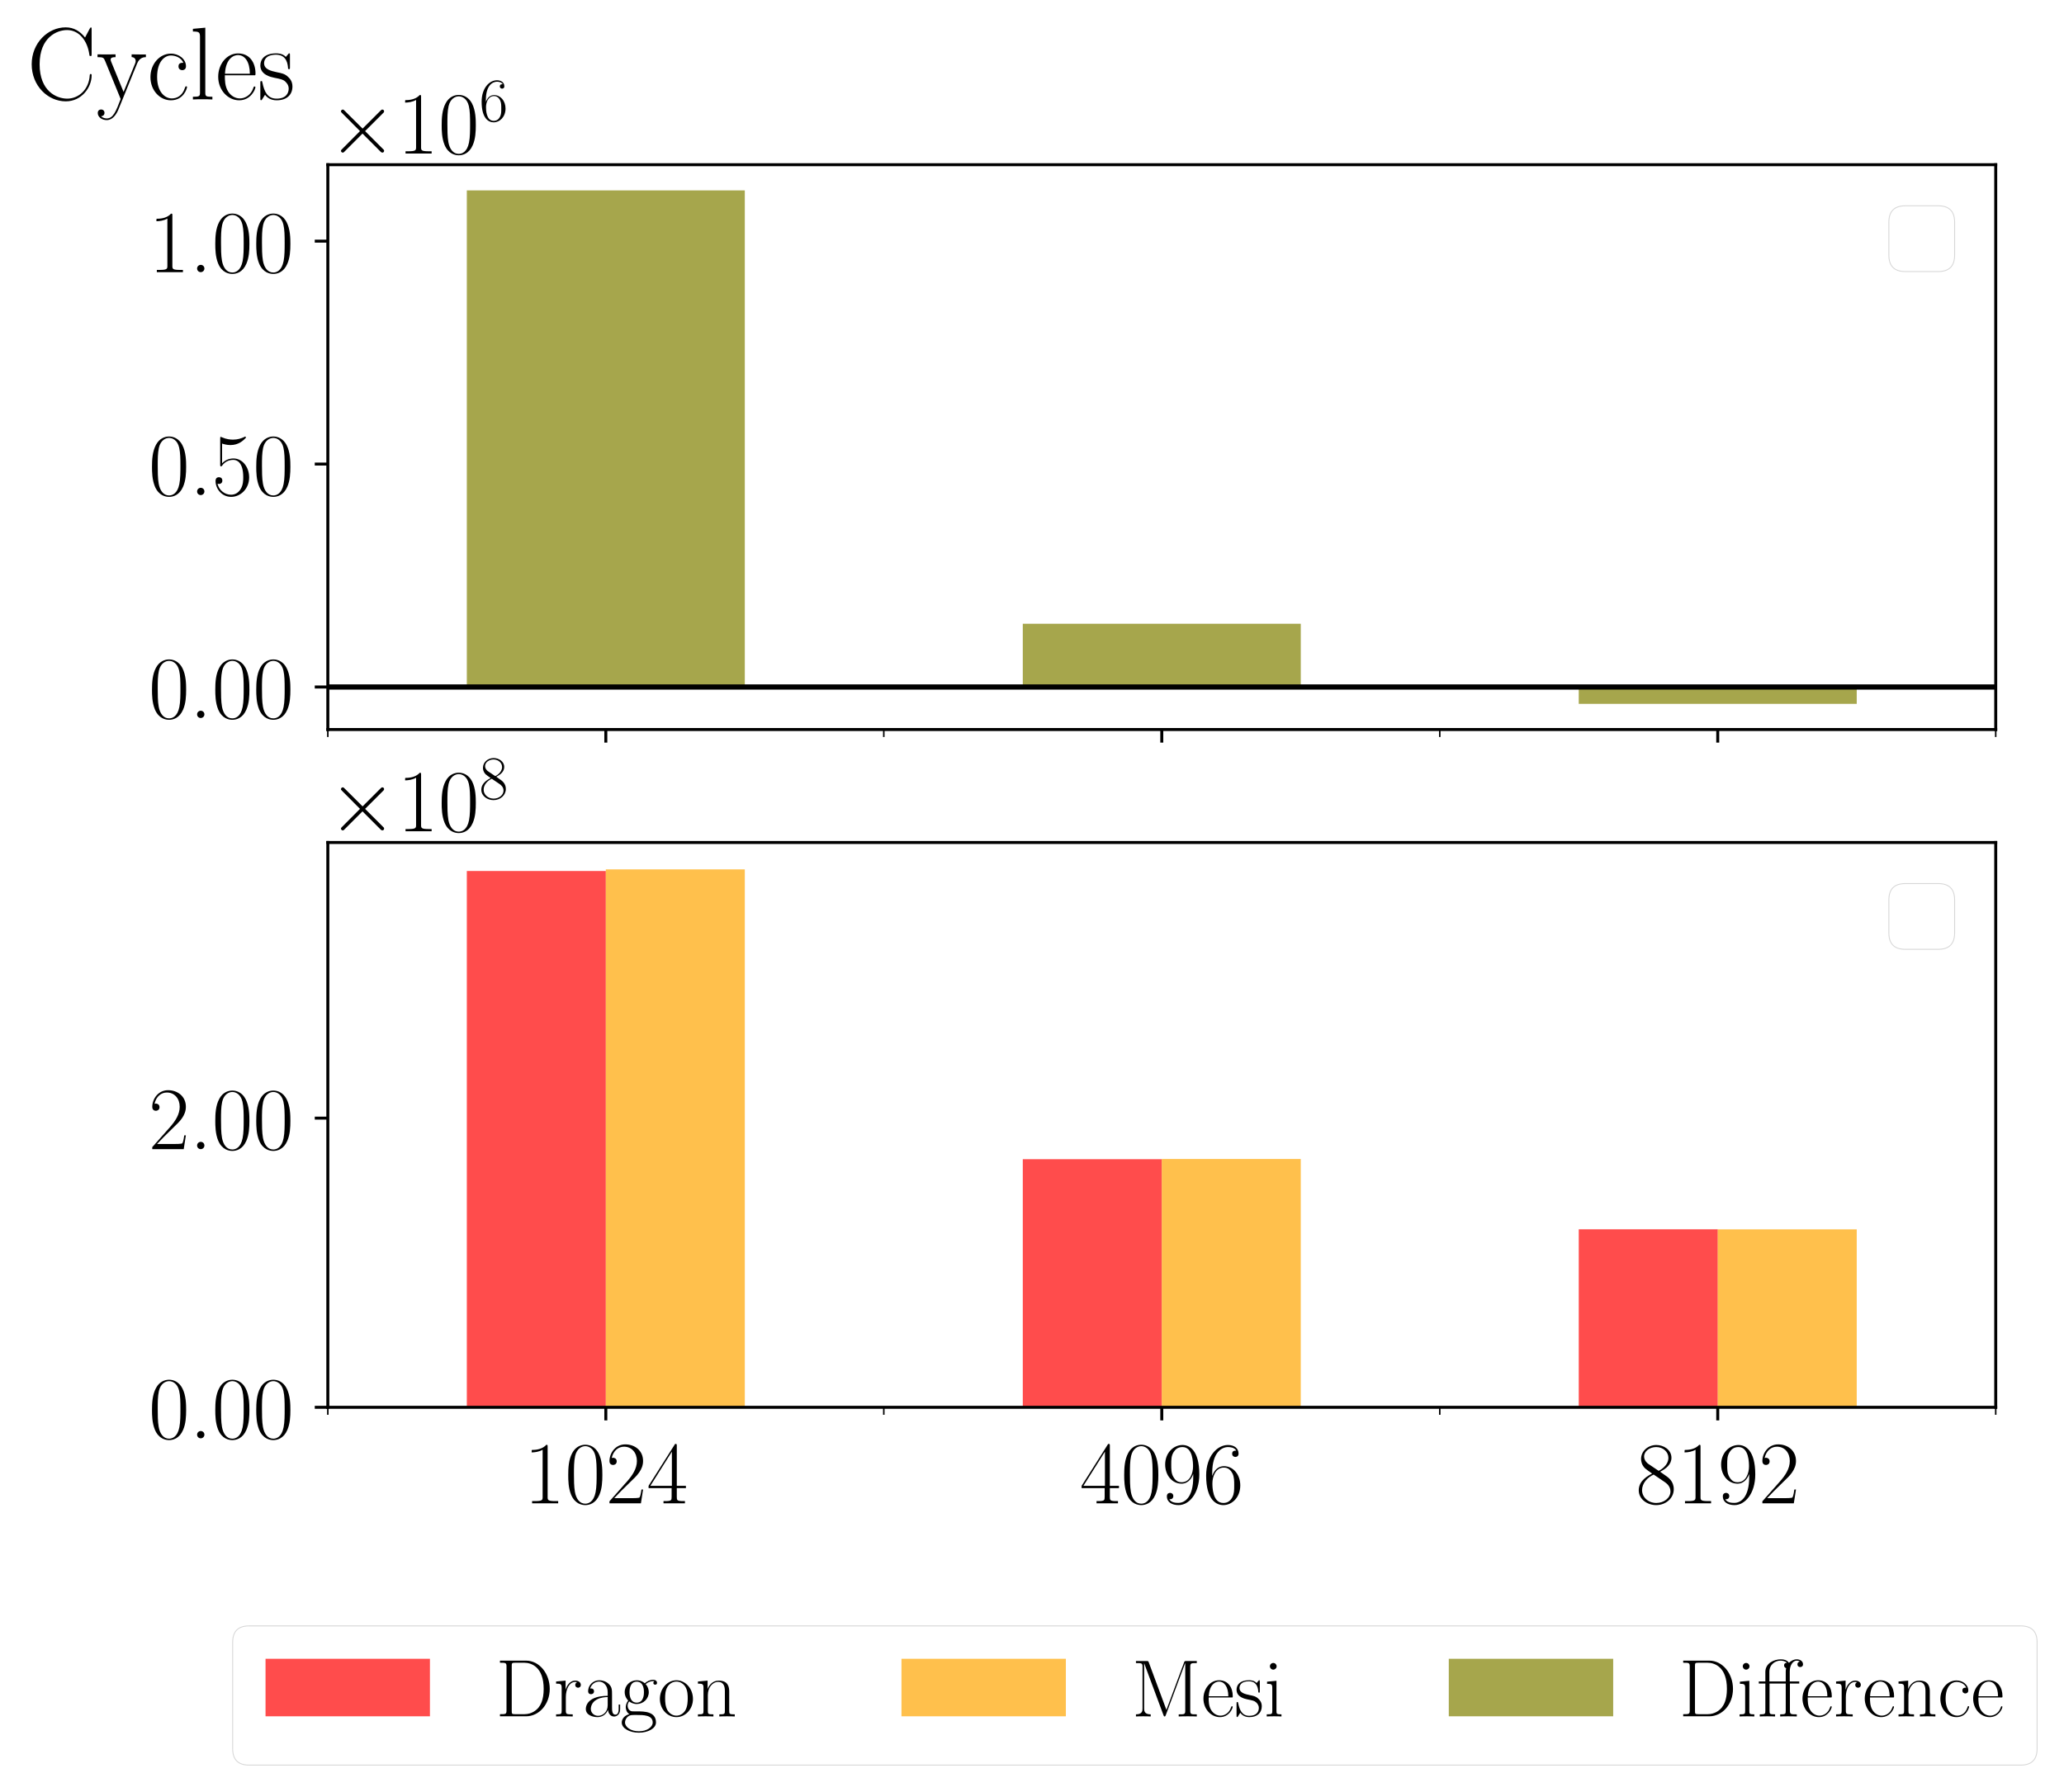
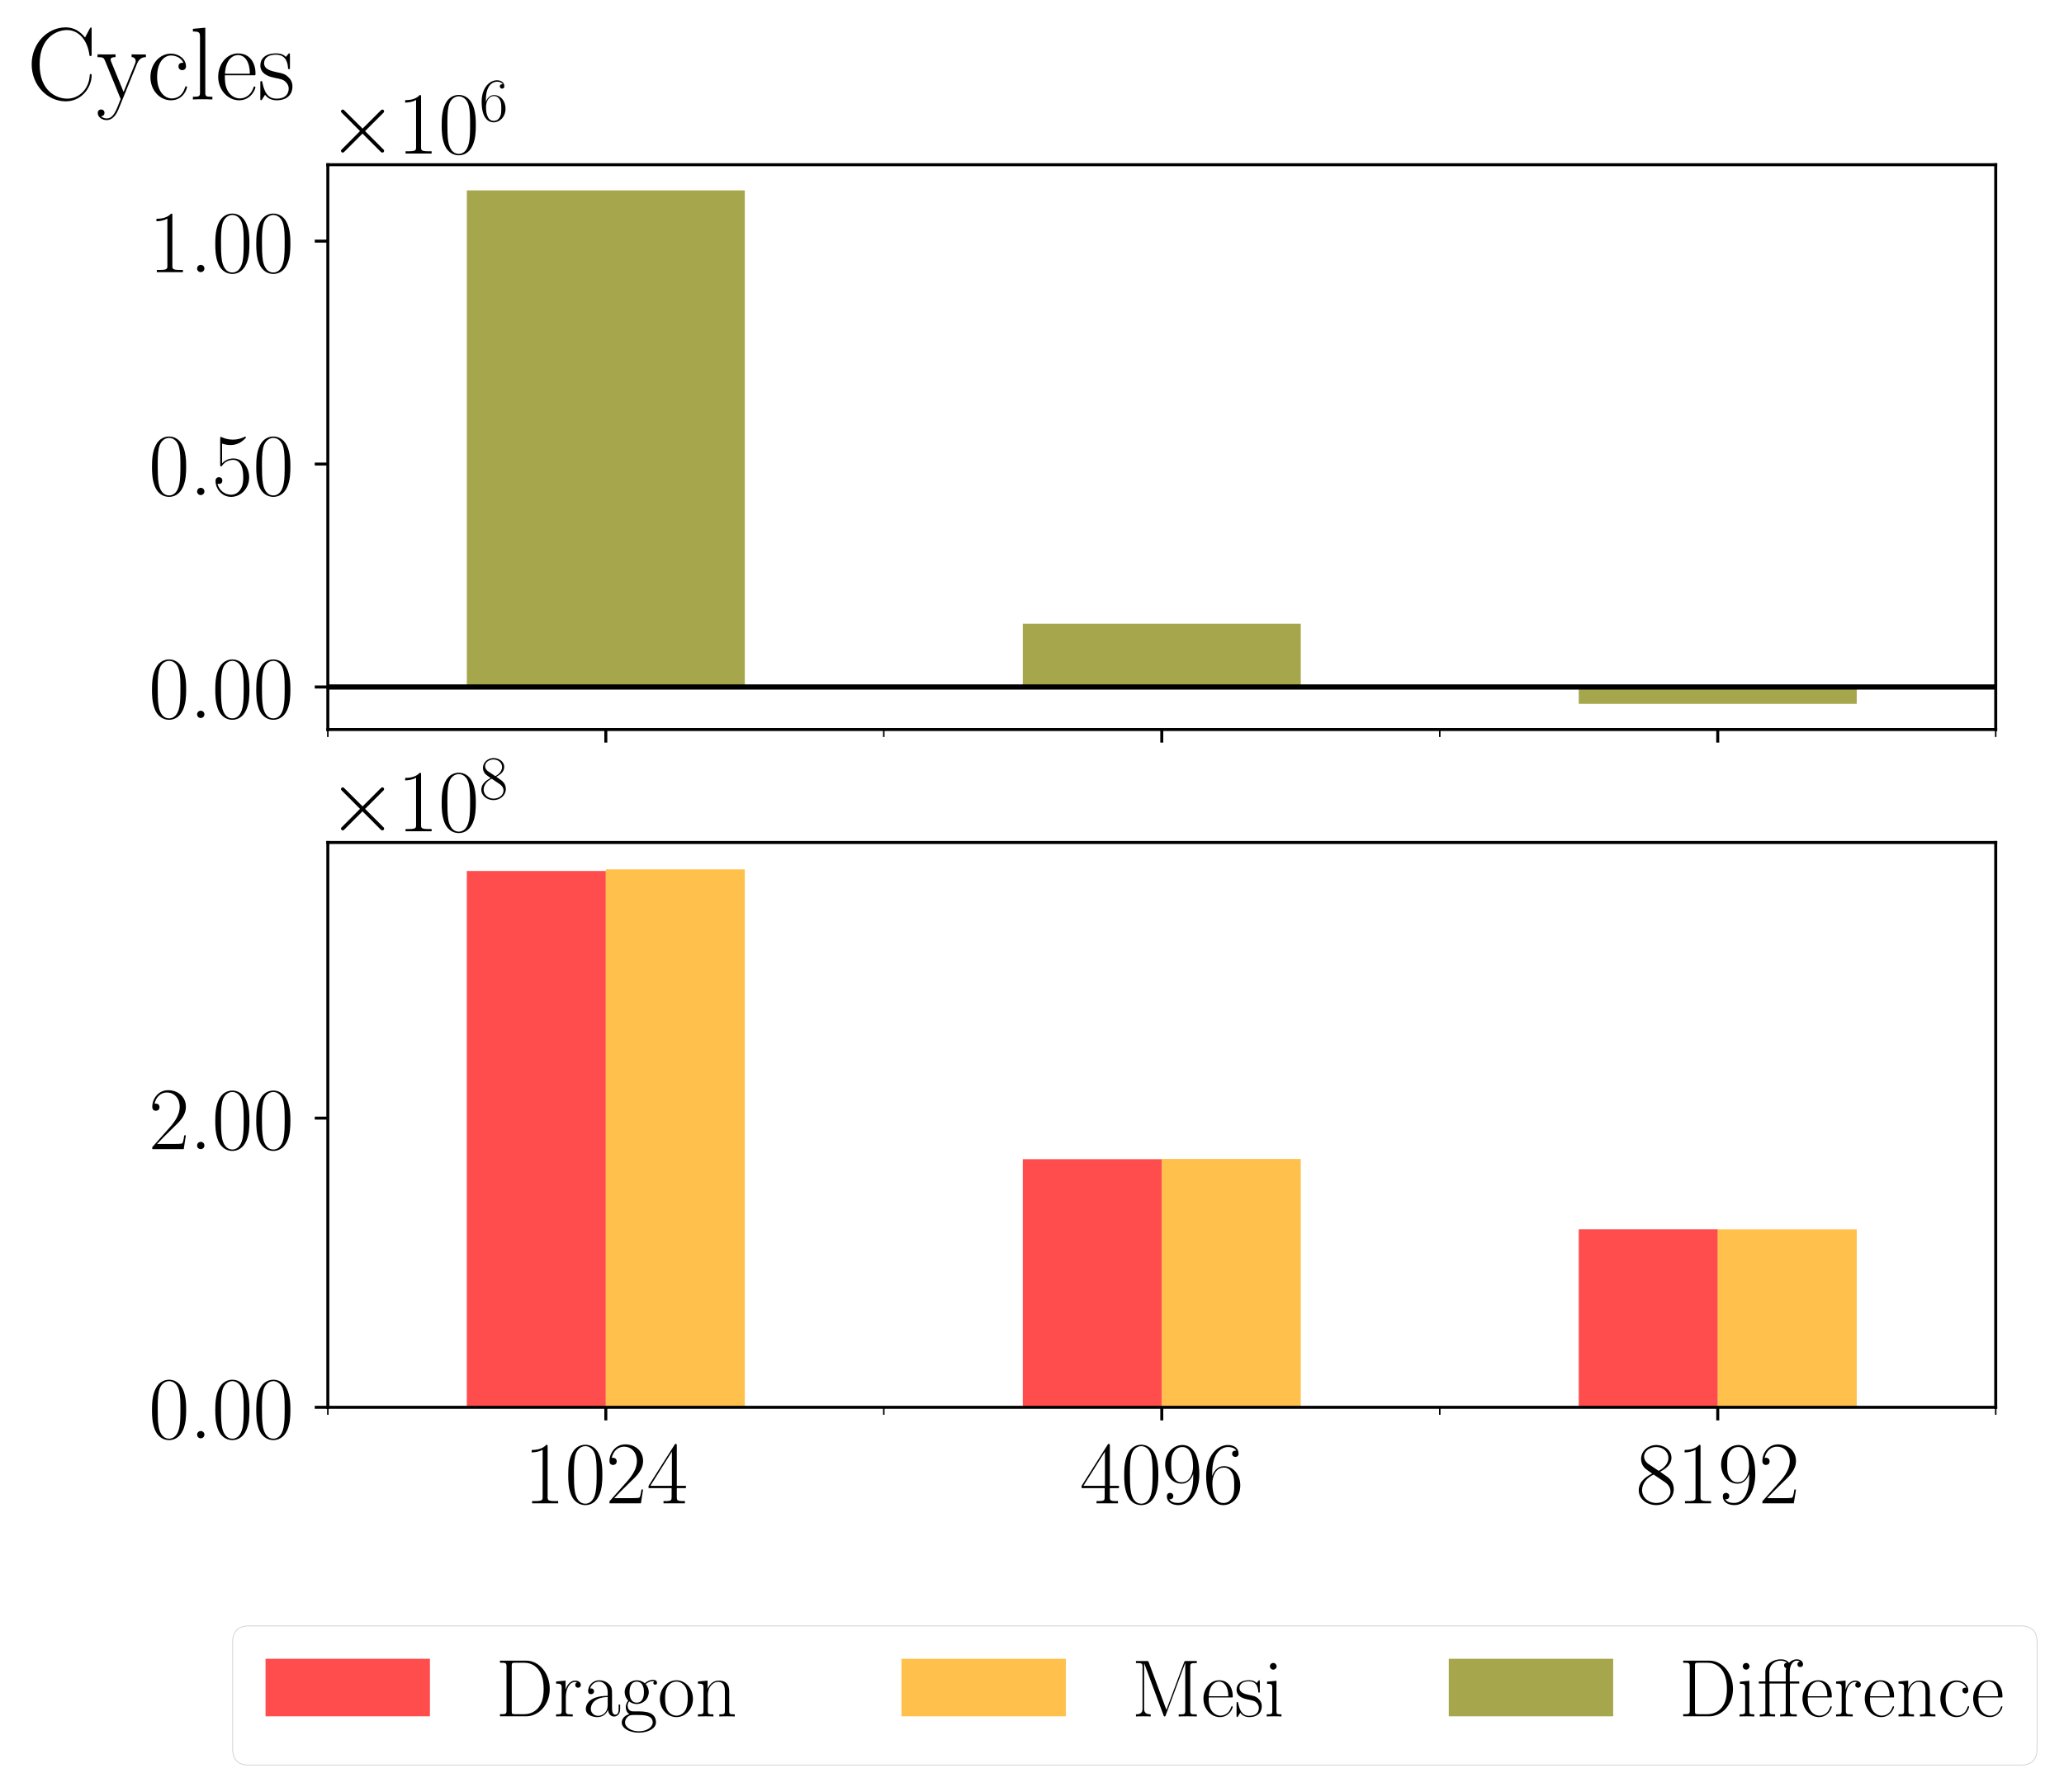
<svg xmlns="http://www.w3.org/2000/svg" xmlns:xlink="http://www.w3.org/1999/xlink" width="552.416pt" height="479.717pt" viewBox="0 0 552.416 479.717" version="1.1">
  <defs>
    <style type="text/css">*{stroke-linejoin: round; stroke-linecap: butt}</style>
  </defs>
  <g id="figure_1">
    <g id="patch_1">
      <path d="M 0 479.717  L 552.416 479.717  L 552.416 0  L 0 0  z " style="fill: #ffffff" />
    </g>
    <g id="axes_1">
      <g id="patch_2">
        <path d="M 87.743 195.294  L 534.143 195.294  L 534.143 44.094  L 87.743 44.094  z " style="fill: #ffffff" />
      </g>
      <g id="patch_3">
-         <path d="M 124.943 183.909  L 199.343 183.909  L 199.343 50.966  L 124.943 50.966  z " clip-path="url(#pbed2b68c37)" style="fill: #808000; opacity: 0.7" />
+         <path d="M 124.943 183.909  L 199.343 183.909  L 199.343 50.966  L 124.943 50.966  z " clip-path="url(#p07a4d61b92)" style="fill: #808000; opacity: 0.7" />
      </g>
      <g id="patch_4">
-         <path d="M 273.743 183.909  L 348.143 183.909  L 348.143 166.98  L 273.743 166.98  z " clip-path="url(#pbed2b68c37)" style="fill: #808000; opacity: 0.7" />
+         <path d="M 273.743 183.909  L 348.143 183.909  L 348.143 166.98  L 273.743 166.98  z " clip-path="url(#p07a4d61b92)" style="fill: #808000; opacity: 0.7" />
      </g>
      <g id="patch_5">
-         <path d="M 422.543 183.909  L 496.943 183.909  L 496.943 188.421  L 422.543 188.421  z " clip-path="url(#pbed2b68c37)" style="fill: #808000; opacity: 0.7" />
+         <path d="M 422.543 183.909  L 496.943 183.909  L 496.943 188.421  L 422.543 188.421  z " clip-path="url(#p07a4d61b92)" style="fill: #808000; opacity: 0.7" />
      </g>
      <g id="matplotlib.axis_1">
        <g id="xtick_1">
          <g id="line2d_1">
            <defs>
-               <path id="m35ab92efcf" d="M 0 0  L 0 3.5  " style="stroke: #000000; stroke-width: 0.8" />
+               <path id="md2eb447cfb" d="M 0 0  L 0 3.5  " style="stroke: #000000; stroke-width: 0.8" />
            </defs>
            <g>
-               <use xlink:href="#m35ab92efcf" x="162.143" y="195.294" style="stroke: #000000; stroke-width: 0.8" />
+               <use xlink:href="#md2eb447cfb" x="162.143" y="195.294" style="stroke: #000000; stroke-width: 0.8" />
            </g>
          </g>
        </g>
        <g id="xtick_2">
          <g id="line2d_2">
            <g>
-               <use xlink:href="#m35ab92efcf" x="310.943" y="195.294" style="stroke: #000000; stroke-width: 0.8" />
+               <use xlink:href="#md2eb447cfb" x="310.943" y="195.294" style="stroke: #000000; stroke-width: 0.8" />
            </g>
          </g>
        </g>
        <g id="xtick_3">
          <g id="line2d_3">
            <g>
-               <use xlink:href="#m35ab92efcf" x="459.743" y="195.294" style="stroke: #000000; stroke-width: 0.8" />
+               <use xlink:href="#md2eb447cfb" x="459.743" y="195.294" style="stroke: #000000; stroke-width: 0.8" />
            </g>
          </g>
        </g>
        <g id="xtick_4">
          <g id="line2d_4">
            <defs>
-               <path id="m4df2cc6439" d="M 0 0  L 0 2  " style="stroke: #000000; stroke-width: 0.4" />
+               <path id="mb18093870b" d="M 0 0  L 0 2  " style="stroke: #000000; stroke-width: 0.4" />
            </defs>
            <g>
-               <use xlink:href="#m4df2cc6439" x="87.743" y="195.294" style="stroke: #000000; stroke-width: 0.4" />
+               <use xlink:href="#mb18093870b" x="87.743" y="195.294" style="stroke: #000000; stroke-width: 0.4" />
            </g>
          </g>
        </g>
        <g id="xtick_5">
          <g id="line2d_5">
            <g>
-               <use xlink:href="#m4df2cc6439" x="236.543" y="195.294" style="stroke: #000000; stroke-width: 0.4" />
+               <use xlink:href="#mb18093870b" x="236.543" y="195.294" style="stroke: #000000; stroke-width: 0.4" />
            </g>
          </g>
        </g>
        <g id="xtick_6">
          <g id="line2d_6">
            <g>
-               <use xlink:href="#m4df2cc6439" x="385.343" y="195.294" style="stroke: #000000; stroke-width: 0.4" />
+               <use xlink:href="#mb18093870b" x="385.343" y="195.294" style="stroke: #000000; stroke-width: 0.4" />
            </g>
          </g>
        </g>
        <g id="xtick_7">
          <g id="line2d_7">
            <g>
-               <use xlink:href="#m4df2cc6439" x="534.143" y="195.294" style="stroke: #000000; stroke-width: 0.4" />
+               <use xlink:href="#mb18093870b" x="534.143" y="195.294" style="stroke: #000000; stroke-width: 0.4" />
            </g>
          </g>
        </g>
      </g>
      <g id="matplotlib.axis_2">
        <g id="ytick_1">
          <g id="line2d_8">
            <defs>
-               <path id="m27c184e604" d="M 0 0  L -3.5 0  " style="stroke: #000000; stroke-width: 0.8" />
+               <path id="m907974ec99" d="M 0 0  L -3.5 0  " style="stroke: #000000; stroke-width: 0.8" />
            </defs>
            <g>
-               <use xlink:href="#m27c184e604" x="87.743" y="183.909" style="stroke: #000000; stroke-width: 0.8" />
+               <use xlink:href="#m907974ec99" x="87.743" y="183.909" style="stroke: #000000; stroke-width: 0.8" />
            </g>
          </g>
          <g id="text_1">
            <g transform="translate(39.77631 192.2117)scale(0.24 -0.24)">
              <defs>
                <path id="CMR17-30" d="M 2688 2025  C 2688 2416 2682 3080 2413 3591  C 2176 4039 1798 4198 1466 4198  C 1158 4198 768 4058 525 3597  C 269 3118 243 2524 243 2025  C 243 1661 250 1106 448 619  C 723 -39 1216 -128 1466 -128  C 1760 -128 2208 -7 2470 600  C 2662 1042 2688 1559 2688 2025  z M 1466 -26  C 1056 -26 813 325 723 812  C 653 1188 653 1738 653 2096  C 653 2588 653 2997 736 3387  C 858 3929 1216 4096 1466 4096  C 1728 4096 2067 3923 2189 3400  C 2272 3036 2278 2607 2278 2096  C 2278 1680 2278 1169 2202 792  C 2067 95 1690 -26 1466 -26  z " transform="scale(0.015625)" />
                <path id="CMR17-2e" d="M 1062 261  C 1062 420 934 522 800 522  C 672 522 538 420 538 261  C 538 102 666 0 800 0  C 928 0 1062 102 1062 261  z " transform="scale(0.015625)" />
              </defs>
              <use xlink:href="#CMR17-30" transform="scale(0.996264)" />
              <use xlink:href="#CMR17-2e" transform="translate(45.69048 0)scale(0.996264)" />
              <use xlink:href="#CMR17-30" transform="translate(70.56154 0)scale(0.996264)" />
              <use xlink:href="#CMR17-30" transform="translate(116.252 0)scale(0.996264)" />
            </g>
          </g>
        </g>
        <g id="ytick_2">
          <g id="line2d_9">
            <g>
-               <use xlink:href="#m27c184e604" x="87.743" y="124.231" style="stroke: #000000; stroke-width: 0.8" />
+               <use xlink:href="#m907974ec99" x="87.743" y="124.231" style="stroke: #000000; stroke-width: 0.8" />
            </g>
          </g>
          <g id="text_2">
            <g transform="translate(39.77631 132.5328)scale(0.24 -0.24)">
              <defs>
                <path id="CMR17-35" d="M 730 3692  C 794 3666 1056 3584 1325 3584  C 1920 3584 2246 3911 2432 4100  C 2432 4157 2432 4192 2394 4192  C 2387 4192 2374 4192 2323 4163  C 2099 4058 1837 3973 1517 3973  C 1325 3973 1037 3999 723 4139  C 653 4171 640 4171 634 4171  C 602 4171 595 4164 595 4037  L 595 2203  C 595 2089 595 2057 659 2057  C 691 2057 704 2070 736 2114  C 941 2401 1222 2522 1542 2522  C 1766 2522 2246 2382 2246 1289  C 2246 1085 2246 715 2054 421  C 1894 159 1645 25 1370 25  C 947 25 518 320 403 814  C 429 807 480 795 506 795  C 589 795 749 840 749 1038  C 749 1210 627 1280 506 1280  C 358 1280 262 1190 262 1011  C 262 454 704 -128 1382 -128  C 2042 -128 2669 440 2669 1264  C 2669 2030 2170 2624 1549 2624  C 1222 2624 947 2503 730 2274  L 730 3692  z " transform="scale(0.015625)" />
              </defs>
              <use xlink:href="#CMR17-30" transform="scale(0.996264)" />
              <use xlink:href="#CMR17-2e" transform="translate(45.69048 0)scale(0.996264)" />
              <use xlink:href="#CMR17-35" transform="translate(70.56154 0)scale(0.996264)" />
              <use xlink:href="#CMR17-30" transform="translate(116.252 0)scale(0.996264)" />
            </g>
          </g>
        </g>
        <g id="ytick_3">
          <g id="line2d_10">
            <g>
-               <use xlink:href="#m27c184e604" x="87.743" y="64.552" style="stroke: #000000; stroke-width: 0.8" />
+               <use xlink:href="#m907974ec99" x="87.743" y="64.552" style="stroke: #000000; stroke-width: 0.8" />
            </g>
          </g>
          <g id="text_3">
            <g transform="translate(39.77631 72.85402)scale(0.24 -0.24)">
              <defs>
                <path id="CMR17-31" d="M 1702 4058  C 1702 4192 1696 4192 1606 4192  C 1357 3916 979 3827 621 3827  C 602 3827 570 3827 563 3808  C 557 3795 557 3782 557 3648  C 755 3648 1088 3686 1344 3839  L 1344 461  C 1344 236 1331 160 781 160  L 589 160  L 589 0  C 896 0 1216 0 1523 0  C 1830 0 2150 0 2458 0  L 2458 160  L 2266 160  C 1715 160 1702 230 1702 458  L 1702 4058  z " transform="scale(0.015625)" />
              </defs>
              <use xlink:href="#CMR17-31" transform="scale(0.996264)" />
              <use xlink:href="#CMR17-2e" transform="translate(45.69048 0)scale(0.996264)" />
              <use xlink:href="#CMR17-30" transform="translate(70.56154 0)scale(0.996264)" />
              <use xlink:href="#CMR17-30" transform="translate(116.252 0)scale(0.996264)" />
            </g>
          </g>
        </g>
        <g id="text_4">
          <g transform="translate(7.2 26.5718)scale(0.28 -0.28)">
            <defs>
              <path id="CMR17-43" d="M 3974 4289  C 3974 4403 3968 4410 3930 4410  C 3904 4410 3898 4403 3853 4327  L 3571 3792  C 3258 4187 2874 4416 2381 4416  C 1286 4416 294 3456 294 2148  C 294 826 1286 -128 2387 -128  C 3366 -128 3974 730 3974 1461  C 3974 1524 3974 1550 3917 1550  C 3866 1550 3866 1531 3859 1474  C 3808 585 3168 38 2477 38  C 1824 38 781 495 781 2147  C 781 3805 1843 4250 2464 4250  C 3187 4250 3712 3628 3834 2745  C 3846 2668 3846 2655 3904 2655  C 3974 2655 3974 2668 3974 2783  L 3974 4289  z " transform="scale(0.015625)" />
              <path id="CMR17-79" d="M 2496 2197  C 2656 2586 2944 2586 3034 2586  L 3034 2752  C 2912 2752 2752 2752 2630 2752  C 2496 2752 2285 2752 2157 2758  L 2157 2592  C 2400 2573 2406 2394 2406 2343  C 2406 2280 2394 2248 2362 2171  L 1664 449  L 902 2306  C 870 2382 870 2426 870 2433  C 870 2573 1018 2586 1171 2586  L 1171 2758  C 1018 2752 742 2752 582 2752  C 410 2752 205 2752 64 2758  L 64 2586  C 410 2586 448 2554 531 2350  L 1485 15  C 1197 -738 1030 -1178 627 -1178  C 557 -1178 397 -1159 282 -1044  C 429 -1031 493 -942 493 -833  C 493 -725 416 -629 288 -629  C 147 -629 77 -725 77 -840  C 77 -1095 339 -1280 627 -1280  C 998 -1280 1229 -922 1357 -604  L 2496 2197  z " transform="scale(0.015625)" />
              <path id="CMR17-63" d="M 2234 2240  C 2112 2240 1933 2240 1933 2017  C 1933 1838 2080 1787 2163 1787  C 2208 1787 2394 1807 2394 2024  C 2394 2467 1958 2803 1466 2803  C 787 2803 211 2178 211 1363  C 211 516 813 -64 1466 -64  C 2259 -64 2458 677 2458 748  C 2458 774 2451 793 2406 793  C 2362 793 2355 787 2330 703  C 2163 180 1798 51 1523 51  C 1114 51 621 427 621 1369  C 621 2338 1094 2688 1472 2688  C 1722 2688 2093 2573 2234 2240  z " transform="scale(0.015625)" />
              <path id="CMR17-6c" d="M 979 4396  L 218 4326  L 218 4160  C 595 4160 653 4122 653 3817  L 653 426  C 653 184 627 153 218 153  L 218 -13  C 371 0 653 0 813 0  C 979 0 1261 0 1414 -13  L 1414 153  C 1005 153 979 178 979 426  L 979 4396  z " transform="scale(0.015625)" />
              <path id="CMR17-65" d="M 2438 1472  C 2464 1498 2464 1511 2464 1576  C 2464 2238 2118 2816 1389 2816  C 710 2816 173 2169 173 1383  C 173 551 781 -64 1459 -64  C 2176 -64 2458 607 2458 740  C 2458 784 2419 784 2406 784  C 2362 784 2355 771 2330 696  C 2189 265 1837 51 1504 51  C 1229 51 954 203 781 480  C 582 803 582 1176 582 1472  L 2438 1472  z M 589 1568  C 634 2505 1126 2714 1382 2714  C 1818 2714 2112 2297 2118 1568  L 589 1568  z " transform="scale(0.015625)" />
              <path id="CMR17-73" d="M 1978 2697  C 1978 2813 1971 2819 1933 2819  C 1907 2819 1901 2813 1824 2717  C 1805 2691 1747 2626 1728 2601  C 1523 2819 1235 2819 1126 2819  C 416 2819 160 2447 160 2076  C 160 1498 813 1365 998 1325  C 1402 1243 1542 1217 1677 1101  C 1760 1025 1901 884 1901 654  C 1901 384 1747 38 1158 38  C 602 38 403 460 288 1021  C 269 1110 269 1117 218 1117  C 166 1117 160 1110 160 983  L 160 63  C 160 -51 166 -58 205 -58  C 237 -58 243 -51 275 0  C 314 57 410 211 448 276  C 576 103 800 -64 1158 -64  C 1792 -64 2131 283 2131 784  C 2131 1112 1958 1285 1875 1362  C 1683 1561 1459 1606 1190 1657  C 838 1735 390 1825 390 2217  C 390 2383 480 2737 1126 2737  C 1811 2737 1850 2094 1862 1888  C 1869 1856 1901 1849 1920 1849  C 1978 1849 1978 1869 1978 1978  L 1978 2697  z " transform="scale(0.015625)" />
            </defs>
            <use xlink:href="#CMR17-43" transform="scale(0.996264)" />
            <use xlink:href="#CMR17-79" transform="translate(66.50988 0)scale(0.996264)" />
            <use xlink:href="#CMR17-63" transform="translate(114.8028 0)scale(0.996264)" />
            <use xlink:href="#CMR17-6c" transform="translate(155.2885 0)scale(0.996264)" />
            <use xlink:href="#CMR17-65" transform="translate(180.1595 0)scale(0.996264)" />
            <use xlink:href="#CMR17-73" transform="translate(220.6452 0)scale(0.996264)" />
          </g>
        </g>
        <g id="text_5">
          <g transform="translate(87.7425 41.09368)scale(0.24 -0.24)">
            <defs>
              <path id="CMSY10-2" d="M 2490 1785  L 1210 3059  C 1133 3136 1120 3148 1069 3148  C 1005 3148 941 3091 941 3020  C 941 2976 954 2963 1024 2892  L 2304 1606  L 1024 320  C 954 249 941 236 941 192  C 941 121 1005 64 1069 64  C 1120 64 1133 76 1210 153  L 2483 1427  L 3808 102  C 3821 96 3866 64 3904 64  C 3981 64 4032 121 4032 192  C 4032 204 4032 230 4013 262  C 4006 275 2989 1280 2669 1606  L 3840 2777  C 3872 2816 3968 2899 4000 2937  C 4006 2950 4032 2976 4032 3020  C 4032 3091 3981 3148 3904 3148  C 3853 3148 3827 3123 3757 3052  L 2490 1785  z " transform="scale(0.015625)" />
              <path id="CMR17-36" d="M 678 2176  C 678 3690 1395 4032 1811 4032  C 1946 4032 2272 4009 2400 3776  C 2298 3776 2106 3776 2106 3553  C 2106 3381 2246 3323 2336 3323  C 2394 3323 2566 3348 2566 3560  C 2566 3954 2246 4179 1805 4179  C 1043 4179 243 3390 243 1984  C 243 253 966 -128 1478 -128  C 2099 -128 2688 427 2688 1283  C 2688 2081 2170 2662 1517 2662  C 1126 2662 838 2407 678 1960  L 678 2176  z M 1478 25  C 691 25 691 1200 691 1436  C 691 1896 909 2560 1504 2560  C 1613 2560 1926 2560 2138 2120  C 2253 1870 2253 1609 2253 1289  C 2253 944 2253 690 2118 434  C 1978 171 1773 25 1478 25  z " transform="scale(0.015625)" />
            </defs>
            <use xlink:href="#CMSY10-2" transform="scale(0.996264)" />
            <use xlink:href="#CMR17-31" transform="translate(77.48747 0)scale(0.996264)" />
            <use xlink:href="#CMR17-30" transform="translate(123.1779 0)scale(0.996264)" />
            <use xlink:href="#CMR17-36" transform="translate(168.8684 36.15364)scale(0.697382)" />
          </g>
        </g>
      </g>
      <g id="line2d_11">
-         <path d="M 87.743 183.909  L 534.143 183.909  " clip-path="url(#pbed2b68c37)" style="fill: none; stroke: #000000; stroke-width: 1.4; stroke-linecap: square" />
+         <path d="M 87.743 183.909  L 534.143 183.909  " clip-path="url(#p07a4d61b92)" style="fill: none; stroke: #000000; stroke-width: 1.4; stroke-linecap: square" />
      </g>
      <g id="patch_6">
        <path d="M 87.743 195.294  L 87.743 44.094  " style="fill: none; stroke: #000000; stroke-width: 0.8; stroke-linejoin: miter; stroke-linecap: square" />
      </g>
      <g id="patch_7">
        <path d="M 534.143 195.294  L 534.143 44.094  " style="fill: none; stroke: #000000; stroke-width: 0.8; stroke-linejoin: miter; stroke-linecap: square" />
      </g>
      <g id="patch_8">
        <path d="M 87.743 195.294  L 534.143 195.294  " style="fill: none; stroke: #000000; stroke-width: 0.8; stroke-linejoin: miter; stroke-linecap: square" />
      </g>
      <g id="patch_9">
        <path d="M 87.743 44.094  L 534.143 44.094  " style="fill: none; stroke: #000000; stroke-width: 0.8; stroke-linejoin: miter; stroke-linecap: square" />
      </g>
-       <g id="legend_1">
-         <g id="patch_10">
-           <path d="M 509.943 72.694  L 518.743 72.694  Q 523.143 72.694 523.143 68.294  L 523.143 59.494  Q 523.143 55.094 518.743 55.094  L 509.943 55.094  Q 505.543 55.094 505.543 59.494  L 505.543 68.294  Q 505.543 72.694 509.943 72.694  z " style="fill: #ffffff; opacity: 0.8; stroke: #cccccc; stroke-width: 0.24; stroke-linejoin: miter" />
-         </g>
-       </g>
    </g>
    <g id="axes_2">
+       <g id="patch_10">
+         <path d="M 87.743 376.734  L 534.143 376.734  L 534.143 225.534  L 87.743 225.534  z " style="fill: #ffffff" />
+       </g>
      <g id="patch_11">
-         <path d="M 87.743 376.734  L 534.143 376.734  L 534.143 225.534  L 87.743 225.534  z " style="fill: #ffffff" />
+         <path d="M 124.943 376.734  L 162.143 376.734  L 162.143 233.165  L 124.943 233.165  z " clip-path="url(#pa730bff9e9)" style="fill: #ff0000; opacity: 0.7" />
      </g>
      <g id="patch_12">
-         <path d="M 124.943 376.734  L 162.143 376.734  L 162.143 233.165  L 124.943 233.165  z " clip-path="url(#p7e44cbd60a)" style="fill: #ff0000; opacity: 0.7" />
+         <path d="M 273.743 376.734  L 310.943 376.734  L 310.943 310.317  L 273.743 310.317  z " clip-path="url(#pa730bff9e9)" style="fill: #ff0000; opacity: 0.7" />
      </g>
      <g id="patch_13">
-         <path d="M 273.743 376.734  L 310.943 376.734  L 310.943 310.317  L 273.743 310.317  z " clip-path="url(#p7e44cbd60a)" style="fill: #ff0000; opacity: 0.7" />
+         <path d="M 422.543 376.734  L 459.743 376.734  L 459.743 329.085  L 422.543 329.085  z " clip-path="url(#pa730bff9e9)" style="fill: #ff0000; opacity: 0.7" />
      </g>
      <g id="patch_14">
-         <path d="M 422.543 376.734  L 459.743 376.734  L 459.743 329.085  L 422.543 329.085  z " clip-path="url(#p7e44cbd60a)" style="fill: #ff0000; opacity: 0.7" />
+         <path d="M 162.143 376.734  L 199.343 376.734  L 199.343 232.734  L 162.143 232.734  z " clip-path="url(#pa730bff9e9)" style="fill: #ffa500; opacity: 0.7" />
      </g>
      <g id="patch_15">
-         <path d="M 162.143 376.734  L 199.343 376.734  L 199.343 232.734  L 162.143 232.734  z " clip-path="url(#p7e44cbd60a)" style="fill: #ffa500; opacity: 0.7" />
+         <path d="M 310.943 376.734  L 348.143 376.734  L 348.143 310.262  L 310.943 310.262  z " clip-path="url(#pa730bff9e9)" style="fill: #ffa500; opacity: 0.7" />
      </g>
      <g id="patch_16">
-         <path d="M 310.943 376.734  L 348.143 376.734  L 348.143 310.262  L 310.943 310.262  z " clip-path="url(#p7e44cbd60a)" style="fill: #ffa500; opacity: 0.7" />
-       </g>
-       <g id="patch_17">
-         <path d="M 459.743 376.734  L 496.943 376.734  L 496.943 329.099  L 459.743 329.099  z " clip-path="url(#p7e44cbd60a)" style="fill: #ffa500; opacity: 0.7" />
+         <path d="M 459.743 376.734  L 496.943 376.734  L 496.943 329.099  L 459.743 329.099  z " clip-path="url(#pa730bff9e9)" style="fill: #ffa500; opacity: 0.7" />
      </g>
      <g id="matplotlib.axis_3">
        <g id="xtick_8">
          <g id="line2d_12">
            <g>
-               <use xlink:href="#m35ab92efcf" x="162.143" y="376.734" style="stroke: #000000; stroke-width: 0.8" />
+               <use xlink:href="#md2eb447cfb" x="162.143" y="376.734" style="stroke: #000000; stroke-width: 0.8" />
            </g>
          </g>
          <g id="text_6">
            <g transform="translate(140.2111 402.4381)scale(0.24 -0.24)">
              <defs>
                <path id="CMR17-32" d="M 2669 989  L 2554 989  C 2490 536 2438 459 2413 420  C 2381 369 1920 369 1830 369  L 602 369  C 832 619 1280 1072 1824 1597  C 2214 1967 2669 2402 2669 3035  C 2669 3790 2067 4224 1395 4224  C 691 4224 262 3604 262 3030  C 262 2780 448 2748 525 2748  C 589 2748 781 2787 781 3010  C 781 3207 614 3264 525 3264  C 486 3264 448 3258 422 3245  C 544 3790 915 4058 1306 4058  C 1862 4058 2227 3617 2227 3035  C 2227 2479 1901 2000 1536 1584  L 262 146  L 262 0  L 2515 0  L 2669 989  z " transform="scale(0.015625)" />
                <path id="CMR17-34" d="M 2150 4122  C 2150 4256 2144 4256 2029 4256  L 128 1254  L 128 1088  L 1779 1088  L 1779 457  C 1779 224 1766 160 1318 160  L 1197 160  L 1197 0  C 1402 0 1747 0 1965 0  C 2182 0 2528 0 2733 0  L 2733 160  L 2611 160  C 2163 160 2150 224 2150 457  L 2150 1088  L 2803 1088  L 2803 1254  L 2150 1254  L 2150 4122  z M 1798 3703  L 1798 1254  L 256 1254  L 1798 3703  z " transform="scale(0.015625)" />
              </defs>
              <use xlink:href="#CMR17-31" transform="scale(0.996264)" />
              <use xlink:href="#CMR17-30" transform="translate(45.69048 0)scale(0.996264)" />
              <use xlink:href="#CMR17-32" transform="translate(91.38095 0)scale(0.996264)" />
              <use xlink:href="#CMR17-34" transform="translate(137.0714 0)scale(0.996264)" />
            </g>
          </g>
        </g>
        <g id="xtick_9">
          <g id="line2d_13">
            <g>
-               <use xlink:href="#m35ab92efcf" x="310.943" y="376.734" style="stroke: #000000; stroke-width: 0.8" />
+               <use xlink:href="#md2eb447cfb" x="310.943" y="376.734" style="stroke: #000000; stroke-width: 0.8" />
            </g>
          </g>
          <g id="text_7">
            <g transform="translate(289.0111 402.4381)scale(0.24 -0.24)">
              <defs>
                <path id="CMR17-39" d="M 2253 1864  C 2253 464 1670 31 1190 31  C 1043 31 685 31 538 294  C 704 268 826 357 826 518  C 826 692 685 749 595 749  C 538 749 365 723 365 506  C 365 71 742 -128 1203 -128  C 1939 -128 2688 674 2688 2073  C 2688 3817 1971 4179 1485 4179  C 851 4179 243 3628 243 2778  C 243 1991 762 1408 1414 1408  C 1952 1408 2189 1903 2253 2112  L 2253 1864  z M 1427 1510  C 1254 1510 1011 1542 813 1922  C 678 2169 678 2461 678 2771  C 678 3146 678 3405 858 3684  C 947 3817 1114 4032 1485 4032  C 2240 4032 2240 2885 2240 2632  C 2240 2182 2035 1510 1427 1510  z " transform="scale(0.015625)" />
              </defs>
              <use xlink:href="#CMR17-34" transform="scale(0.996264)" />
              <use xlink:href="#CMR17-30" transform="translate(45.69048 0)scale(0.996264)" />
              <use xlink:href="#CMR17-39" transform="translate(91.38095 0)scale(0.996264)" />
              <use xlink:href="#CMR17-36" transform="translate(137.0714 0)scale(0.996264)" />
            </g>
          </g>
        </g>
        <g id="xtick_10">
          <g id="line2d_14">
            <g>
-               <use xlink:href="#m35ab92efcf" x="459.743" y="376.734" style="stroke: #000000; stroke-width: 0.8" />
+               <use xlink:href="#md2eb447cfb" x="459.743" y="376.734" style="stroke: #000000; stroke-width: 0.8" />
            </g>
          </g>
          <g id="text_8">
            <g transform="translate(437.8111 402.4381)scale(0.24 -0.24)">
              <defs>
                <path id="CMR17-38" d="M 1741 2264  C 2144 2467 2554 2773 2554 3263  C 2554 3841 1990 4179 1472 4179  C 890 4179 378 3759 378 3180  C 378 3021 416 2747 666 2505  C 730 2442 998 2251 1171 2130  C 883 1983 211 1634 211 934  C 211 279 838 -128 1459 -128  C 2144 -128 2720 362 2720 1010  C 2720 1590 2330 1857 2074 2029  L 1741 2264  z M 902 2822  C 851 2854 595 3051 595 3351  C 595 3739 998 4032 1459 4032  C 1965 4032 2336 3676 2336 3262  C 2336 2669 1670 2331 1638 2331  C 1632 2331 1626 2331 1574 2370  L 902 2822  z M 2080 1519  C 2176 1449 2483 1240 2483 851  C 2483 381 2010 25 1472 25  C 890 25 448 438 448 940  C 448 1443 838 1862 1280 2060  L 2080 1519  z " transform="scale(0.015625)" />
              </defs>
              <use xlink:href="#CMR17-38" transform="scale(0.996264)" />
              <use xlink:href="#CMR17-31" transform="translate(45.69048 0)scale(0.996264)" />
              <use xlink:href="#CMR17-39" transform="translate(91.38095 0)scale(0.996264)" />
              <use xlink:href="#CMR17-32" transform="translate(137.0714 0)scale(0.996264)" />
            </g>
          </g>
        </g>
        <g id="xtick_11">
          <g id="line2d_15">
            <g>
-               <use xlink:href="#m4df2cc6439" x="87.743" y="376.734" style="stroke: #000000; stroke-width: 0.4" />
+               <use xlink:href="#mb18093870b" x="87.743" y="376.734" style="stroke: #000000; stroke-width: 0.4" />
            </g>
          </g>
        </g>
        <g id="xtick_12">
          <g id="line2d_16">
            <g>
-               <use xlink:href="#m4df2cc6439" x="236.543" y="376.734" style="stroke: #000000; stroke-width: 0.4" />
+               <use xlink:href="#mb18093870b" x="236.543" y="376.734" style="stroke: #000000; stroke-width: 0.4" />
            </g>
          </g>
        </g>
        <g id="xtick_13">
          <g id="line2d_17">
            <g>
-               <use xlink:href="#m4df2cc6439" x="385.343" y="376.734" style="stroke: #000000; stroke-width: 0.4" />
+               <use xlink:href="#mb18093870b" x="385.343" y="376.734" style="stroke: #000000; stroke-width: 0.4" />
            </g>
          </g>
        </g>
        <g id="xtick_14">
          <g id="line2d_18">
            <g>
-               <use xlink:href="#m4df2cc6439" x="534.143" y="376.734" style="stroke: #000000; stroke-width: 0.4" />
+               <use xlink:href="#mb18093870b" x="534.143" y="376.734" style="stroke: #000000; stroke-width: 0.4" />
            </g>
          </g>
        </g>
      </g>
      <g id="matplotlib.axis_4">
        <g id="ytick_4">
          <g id="line2d_19">
            <g>
-               <use xlink:href="#m27c184e604" x="87.743" y="376.734" style="stroke: #000000; stroke-width: 0.8" />
+               <use xlink:href="#m907974ec99" x="87.743" y="376.734" style="stroke: #000000; stroke-width: 0.8" />
            </g>
          </g>
          <g id="text_9">
            <g transform="translate(39.77631 385.0359)scale(0.24 -0.24)">
              <use xlink:href="#CMR17-30" transform="scale(0.996264)" />
              <use xlink:href="#CMR17-2e" transform="translate(45.69048 0)scale(0.996264)" />
              <use xlink:href="#CMR17-30" transform="translate(70.56154 0)scale(0.996264)" />
              <use xlink:href="#CMR17-30" transform="translate(116.252 0)scale(0.996264)" />
            </g>
          </g>
        </g>
        <g id="ytick_5">
          <g id="line2d_20">
            <g>
-               <use xlink:href="#m27c184e604" x="87.743" y="299.322" style="stroke: #000000; stroke-width: 0.8" />
+               <use xlink:href="#m907974ec99" x="87.743" y="299.322" style="stroke: #000000; stroke-width: 0.8" />
            </g>
          </g>
          <g id="text_10">
            <g transform="translate(39.77631 307.6246)scale(0.24 -0.24)">
              <use xlink:href="#CMR17-32" transform="scale(0.996264)" />
              <use xlink:href="#CMR17-2e" transform="translate(45.69048 0)scale(0.996264)" />
              <use xlink:href="#CMR17-30" transform="translate(70.56154 0)scale(0.996264)" />
              <use xlink:href="#CMR17-30" transform="translate(116.252 0)scale(0.996264)" />
            </g>
          </g>
        </g>
        <g id="text_11">
          <g transform="translate(87.7425 222.5337)scale(0.24 -0.24)">
            <use xlink:href="#CMSY10-2" transform="scale(0.996264)" />
            <use xlink:href="#CMR17-31" transform="translate(77.48747 0)scale(0.996264)" />
            <use xlink:href="#CMR17-30" transform="translate(123.1779 0)scale(0.996264)" />
            <use xlink:href="#CMR17-38" transform="translate(168.8684 36.15364)scale(0.697382)" />
          </g>
        </g>
      </g>
+       <g id="patch_17">
+         <path d="M 87.743 376.734  L 87.743 225.534  " style="fill: none; stroke: #000000; stroke-width: 0.8; stroke-linejoin: miter; stroke-linecap: square" />
+       </g>
      <g id="patch_18">
-         <path d="M 87.743 376.734  L 87.743 225.534  " style="fill: none; stroke: #000000; stroke-width: 0.8; stroke-linejoin: miter; stroke-linecap: square" />
+         <path d="M 534.143 376.734  L 534.143 225.534  " style="fill: none; stroke: #000000; stroke-width: 0.8; stroke-linejoin: miter; stroke-linecap: square" />
      </g>
      <g id="patch_19">
-         <path d="M 534.143 376.734  L 534.143 225.534  " style="fill: none; stroke: #000000; stroke-width: 0.8; stroke-linejoin: miter; stroke-linecap: square" />
+         <path d="M 87.743 376.734  L 534.143 376.734  " style="fill: none; stroke: #000000; stroke-width: 0.8; stroke-linejoin: miter; stroke-linecap: square" />
      </g>
      <g id="patch_20">
-         <path d="M 87.743 376.734  L 534.143 376.734  " style="fill: none; stroke: #000000; stroke-width: 0.8; stroke-linejoin: miter; stroke-linecap: square" />
-       </g>
+         <path d="M 87.743 225.534  L 534.143 225.534  " style="fill: none; stroke: #000000; stroke-width: 0.8; stroke-linejoin: miter; stroke-linecap: square" />
+       </g>
+     </g>
+     <g id="legend_1">
      <g id="patch_21">
-         <path d="M 87.743 225.534  L 534.143 225.534  " style="fill: none; stroke: #000000; stroke-width: 0.8; stroke-linejoin: miter; stroke-linecap: square" />
-       </g>
-       <g id="legend_2">
-         <g id="patch_22">
-           <path d="M 509.943 254.134  L 518.743 254.134  Q 523.143 254.134 523.143 249.734  L 523.143 240.934  Q 523.143 236.534 518.743 236.534  L 509.943 236.534  Q 505.543 236.534 505.543 240.934  L 505.543 249.734  Q 505.543 254.134 509.943 254.134  z " style="fill: #ffffff; opacity: 0.8; stroke: #cccccc; stroke-width: 0.24; stroke-linejoin: miter" />
-         </g>
-       </g>
-     </g>
-     <g id="legend_3">
-       <g id="patch_23">
        <path d="M 66.669 472.517  L 540.816 472.517  Q 545.216 472.517 545.216 468.117  L 545.216 439.654  Q 545.216 435.254 540.816 435.254  L 66.669 435.254  Q 62.269 435.254 62.269 439.654  L 62.269 468.117  Q 62.269 472.517 66.669 472.517  z " style="fill: #ffffff; opacity: 0.8; stroke: #cccccc; stroke-width: 0.24; stroke-linejoin: miter" />
      </g>
-       <g id="patch_24">
+       <g id="patch_22">
        <path d="M 71.069 459.454  L 115.069 459.454  L 115.069 444.054  L 71.069 444.054  z " style="fill: #ff0000; opacity: 0.7" />
      </g>
      <g id="text_12">
        <g transform="translate(132.669 459.4537)scale(0.22 -0.22)">
          <defs>
            <path id="CMR17-44" d="M 333 4352  L 333 4186  C 774 4186 845 4186 845 3900  L 845 452  C 845 166 774 166 333 166  L 333 0  L 2368 0  C 3398 0 4224 943 4224 2141  C 4224 3346 3411 4352 2368 4352  L 333 4352  z M 1523 166  C 1267 166 1254 197 1254 414  L 1254 3938  C 1254 4155 1267 4186 1523 4186  L 2240 4186  C 2771 4186 3750 3874 3750 2141  C 3750 1242 3488 879 3366 707  C 3213 510 2848 166 2240 166  L 1523 166  z " transform="scale(0.015625)" />
            <path id="CMR17-72" d="M 960 1497  C 960 2112 1222 2688 1702 2688  C 1747 2688 1792 2682 1837 2662  C 1837 2662 1696 2617 1696 2452  C 1696 2298 1818 2234 1914 2234  C 1990 2234 2131 2279 2131 2458  C 2131 2663 1926 2790 1709 2790  C 1222 2790 1011 2317 947 2093  L 941 2093  L 941 2790  L 198 2720  L 198 2554  C 576 2554 634 2515 634 2208  L 634 428  C 634 184 608 153 198 153  L 198 -13  C 352 0 646 0 813 0  C 998 0 1325 0 1498 -13  L 1498 153  C 1037 153 960 153 960 440  L 960 1497  z " transform="scale(0.015625)" />
            <path id="CMR17-61" d="M 2304 1653  C 2304 2072 2304 2294 2035 2543  C 1798 2752 1523 2816 1306 2816  C 800 2816 435 2407 435 1971  C 435 1728 627 1728 666 1728  C 749 1728 896 1778 896 1954  C 896 2112 774 2181 666 2181  C 640 2181 608 2174 589 2168  C 723 2592 1069 2714 1293 2714  C 1613 2714 1965 2429 1965 1885  L 1965 1600  C 1587 1600 1133 1549 774 1357  C 371 1133 256 813 256 570  C 256 77 832 -64 1171 -64  C 1523 -64 1850 139 1990 511  C 2003 233 2182 -18 2464 -18  C 2598 -18 2938 70 2938 567  L 2938 920  L 2822 920  L 2822 562  C 2822 178 2650 128 2566 128  C 2304 128 2304 458 2304 738  L 2304 1653  z M 1965 870  C 1965 317 1568 38 1216 38  C 896 38 646 275 646 570  C 646 761 730 1100 1101 1305  C 1408 1478 1760 1504 1965 1504  L 1965 870  z " transform="scale(0.015625)" />
            <path id="CMR17-67" d="M 710 1164  C 832 1068 1043 960 1299 960  C 1805 960 2240 1357 2240 1888  C 2240 2054 2189 2310 1997 2509  C 2176 2692 2438 2752 2586 2752  C 2611 2752 2650 2752 2682 2734  C 2656 2728 2598 2703 2598 2605  C 2598 2527 2656 2471 2739 2471  C 2835 2471 2886 2533 2886 2614  C 2886 2731 2790 2854 2586 2854  C 2330 2854 2106 2738 1926 2580  C 1734 2753 1504 2816 1299 2816  C 794 2816 358 2419 358 1888  C 358 1522 570 1292 634 1228  C 442 1004 442 743 442 711  C 442 545 506 302 723 168  C 390 85 128 -169 128 -486  C 128 -943 736 -1280 1466 -1280  C 2170 -1280 2803 -956 2803 -479  C 2803 384 1856 384 1363 384  C 1216 384 954 384 922 391  C 723 423 589 602 589 826  C 589 883 589 1024 710 1164  z M 1299 1068  C 736 1068 736 1760 736 1889  C 736 2016 736 2708 1299 2708  C 1862 2708 1862 2016 1862 1889  C 1862 1760 1862 1068 1299 1068  z M 1466 -1171  C 826 -1171 384 -835 384 -486  C 384 -289 493 -105 634 -4  C 794 104 858 104 1293 104  C 1818 104 2547 104 2547 -486  C 2547 -835 2106 -1171 1466 -1171  z " transform="scale(0.015625)" />
            <path id="CMR17-6f" d="M 2758 1356  C 2758 2176 2163 2816 1466 2816  C 768 2816 173 2176 173 1356  C 173 551 768 -64 1466 -64  C 2163 -64 2758 551 2758 1356  z M 1466 51  C 1165 51 909 230 762 480  C 602 767 582 1126 582 1408  C 582 1677 595 2010 762 2298  C 890 2509 1139 2714 1466 2714  C 1754 2714 1997 2554 2150 2330  C 2349 2029 2349 1607 2349 1408  C 2349 1158 2336 775 2163 467  C 1984 173 1709 51 1466 51  z " transform="scale(0.015625)" />
            <path id="CMR17-6e" d="M 2656 1933  C 2656 2259 2592 2790 1837 2790  C 1331 2790 1069 2400 973 2144  L 966 2144  L 966 2790  L 211 2720  L 211 2554  C 589 2554 646 2515 646 2208  L 646 428  C 646 184 621 153 211 153  L 211 -13  C 365 0 646 0 813 0  C 979 0 1267 0 1421 -13  L 1421 153  C 1011 153 986 178 986 428  L 986 1658  C 986 2247 1344 2688 1792 2688  C 2266 2688 2317 2266 2317 1958  L 2317 428  C 2317 184 2291 153 1882 153  L 1882 -13  C 2035 0 2317 0 2483 0  C 2650 0 2938 0 3091 -13  L 3091 153  C 2682 153 2656 178 2656 428  L 2656 1933  z " transform="scale(0.015625)" />
          </defs>
          <use xlink:href="#CMR17-44" transform="scale(0.996264)" />
          <use xlink:href="#CMR17-72" transform="translate(70.39356 0)scale(0.996264)" />
          <use xlink:href="#CMR17-61" transform="translate(105.6743 0)scale(0.996264)" />
          <use xlink:href="#CMR17-67" transform="translate(151.3648 0)scale(0.996264)" />
          <use xlink:href="#CMR17-6f" transform="translate(197.0553 0)scale(0.996264)" />
          <use xlink:href="#CMR17-6e" transform="translate(242.7458 0)scale(0.996264)" />
        </g>
      </g>
-       <g id="patch_25">
+       <g id="patch_23">
        <path d="M 241.27 459.454  L 285.27 459.454  L 285.27 444.054  L 241.27 444.054  z " style="fill: #ffa500; opacity: 0.7" />
      </g>
      <g id="text_13">
        <g transform="translate(302.87 459.4537)scale(0.22 -0.22)">
          <defs>
            <path id="CMR17-4d" d="M 1338 4224  C 1299 4320 1293 4320 1158 4320  L 339 4320  L 339 4160  C 781 4160 851 4160 851 3875  L 851 610  C 851 451 851 153 339 153  L 339 -13  C 486 0 755 0 915 0  C 1075 0 1344 0 1491 -13  L 1491 153  C 979 153 979 451 979 610  L 979 4135  L 986 4135  L 2490 89  C 2515 25 2528 -13 2579 -13  C 2630 -13 2643 25 2669 89  L 4186 4166  L 4192 4166  L 4192 438  C 4192 153 4122 153 3680 153  L 3680 -13  C 3853 0 4198 0 4384 0  C 4570 0 4922 0 5094 -13  L 5094 153  C 4653 153 4582 153 4582 438  L 4582 3875  C 4582 4160 4653 4160 5094 4160  L 5094 4320  L 4282 4320  C 4147 4320 4141 4314 4102 4218  L 2720 502  L 1338 4224  z " transform="scale(0.015625)" />
            <path id="CMR17-69" d="M 992 3909  C 992 4049 877 4170 730 4170  C 589 4170 467 4056 467 3909  C 467 3769 582 3648 730 3648  C 870 3648 992 3763 992 3909  z M 243 2706  L 243 2541  C 602 2541 653 2502 653 2197  L 653 427  C 653 184 627 153 218 153  L 218 -13  C 371 0 646 0 806 0  C 960 0 1222 0 1370 -13  L 1370 153  C 992 153 979 191 979 420  L 979 2776  L 243 2706  z " transform="scale(0.015625)" />
          </defs>
          <use xlink:href="#CMR17-4d" transform="scale(0.996264)" />
          <use xlink:href="#CMR17-65" transform="translate(84.68694 0)scale(0.996264)" />
          <use xlink:href="#CMR17-73" transform="translate(125.1726 0)scale(0.996264)" />
          <use xlink:href="#CMR17-69" transform="translate(160.9739 0)scale(0.996264)" />
        </g>
      </g>
-       <g id="patch_26">
+       <g id="patch_24">
        <path d="M 387.756 459.454  L 431.756 459.454  L 431.756 444.054  L 387.756 444.054  z " style="fill: #808000; opacity: 0.7" />
      </g>
      <g id="text_14">
        <g transform="translate(449.3559 459.4537)scale(0.22 -0.22)">
          <defs>
            <path id="CMR17-b" d="M 2554 2560  L 3283 2560  L 3283 2725  L 2541 2725  L 2541 3494  C 2541 4022 2810 4352 3085 4352  C 3168 4352 3264 4327 3328 4282  C 3277 4269 3142 4225 3142 4067  C 3142 3901 3270 3850 3360 3850  C 3450 3850 3578 3901 3578 4067  C 3578 4308 3347 4454 3091 4454  C 2842 4454 2637 4333 2477 4181  C 2330 4390 2086 4454 1837 4454  C 1338 4454 634 4168 634 3469  L 634 2725  L 122 2725  L 122 2560  L 634 2560  L 634 427  C 634 184 608 153 198 153  L 198 -13  C 352 0 634 0 794 0  C 960 0 1242 0 1395 -13  L 1395 153  C 986 153 960 178 960 427  L 960 2560  L 2227 2560  L 2227 427  C 2227 184 2202 153 1792 153  L 1792 -13  C 1946 0 2240 0 2406 0  C 2592 0 2918 0 3091 -13  L 3091 153  C 2630 153 2554 153 2554 439  L 2554 2560  z M 947 2725  L 947 3469  C 947 4047 1395 4352 1824 4352  C 1920 4352 2170 4332 2323 4187  C 2208 4187 2099 4136 2099 3977  C 2099 3812 2246 3767 2259 3767  C 2227 3652 2227 3526 2227 3481  L 2227 2725  L 947 2725  z " transform="scale(0.015625)" />
          </defs>
          <use xlink:href="#CMR17-44" transform="scale(0.996264)" />
          <use xlink:href="#CMR17-69" transform="translate(70.39356 0)scale(0.996264)" />
          <use xlink:href="#CMR17-b" transform="translate(95.26461 0)scale(0.996264)" />
          <use xlink:href="#CMR17-65" transform="translate(147.6093 0)scale(0.996264)" />
          <use xlink:href="#CMR17-72" transform="translate(188.095 0)scale(0.996264)" />
          <use xlink:href="#CMR17-65" transform="translate(223.3757 0)scale(0.996264)" />
          <use xlink:href="#CMR17-6e" transform="translate(263.8614 0)scale(0.996264)" />
          <use xlink:href="#CMR17-63" transform="translate(314.7568 0)scale(0.996264)" />
          <use xlink:href="#CMR17-65" transform="translate(355.2424 0)scale(0.996264)" />
        </g>
      </g>
    </g>
  </g>
  <defs>
-     <clipPath id="pbed2b68c37">
+     <clipPath id="p07a4d61b92">
      <rect x="87.743" y="44.094" width="446.4" height="151.2" />
    </clipPath>
-     <clipPath id="p7e44cbd60a">
+     <clipPath id="pa730bff9e9">
      <rect x="87.743" y="225.534" width="446.4" height="151.2" />
    </clipPath>
  </defs>
</svg>
